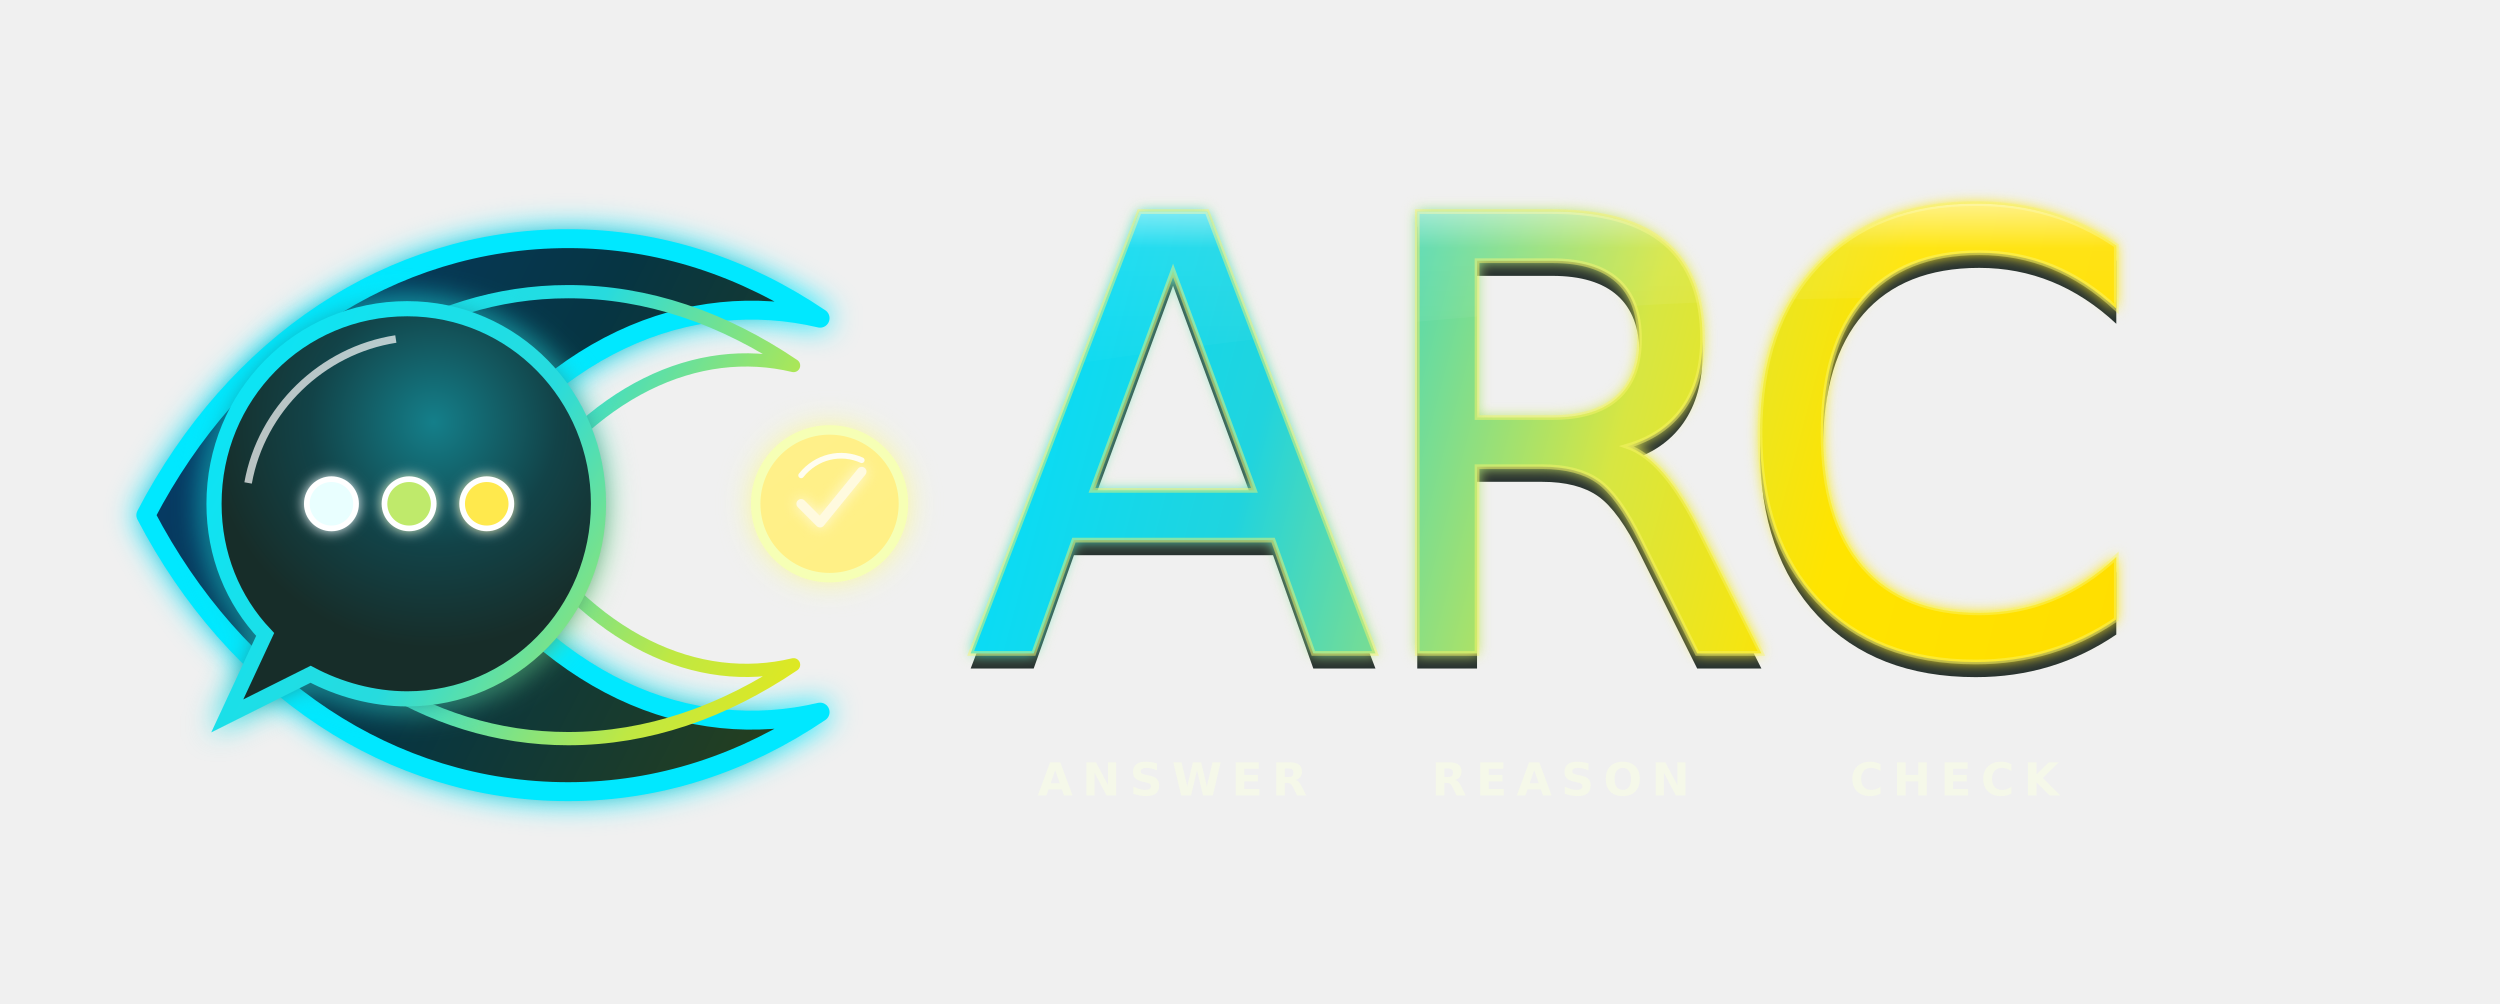
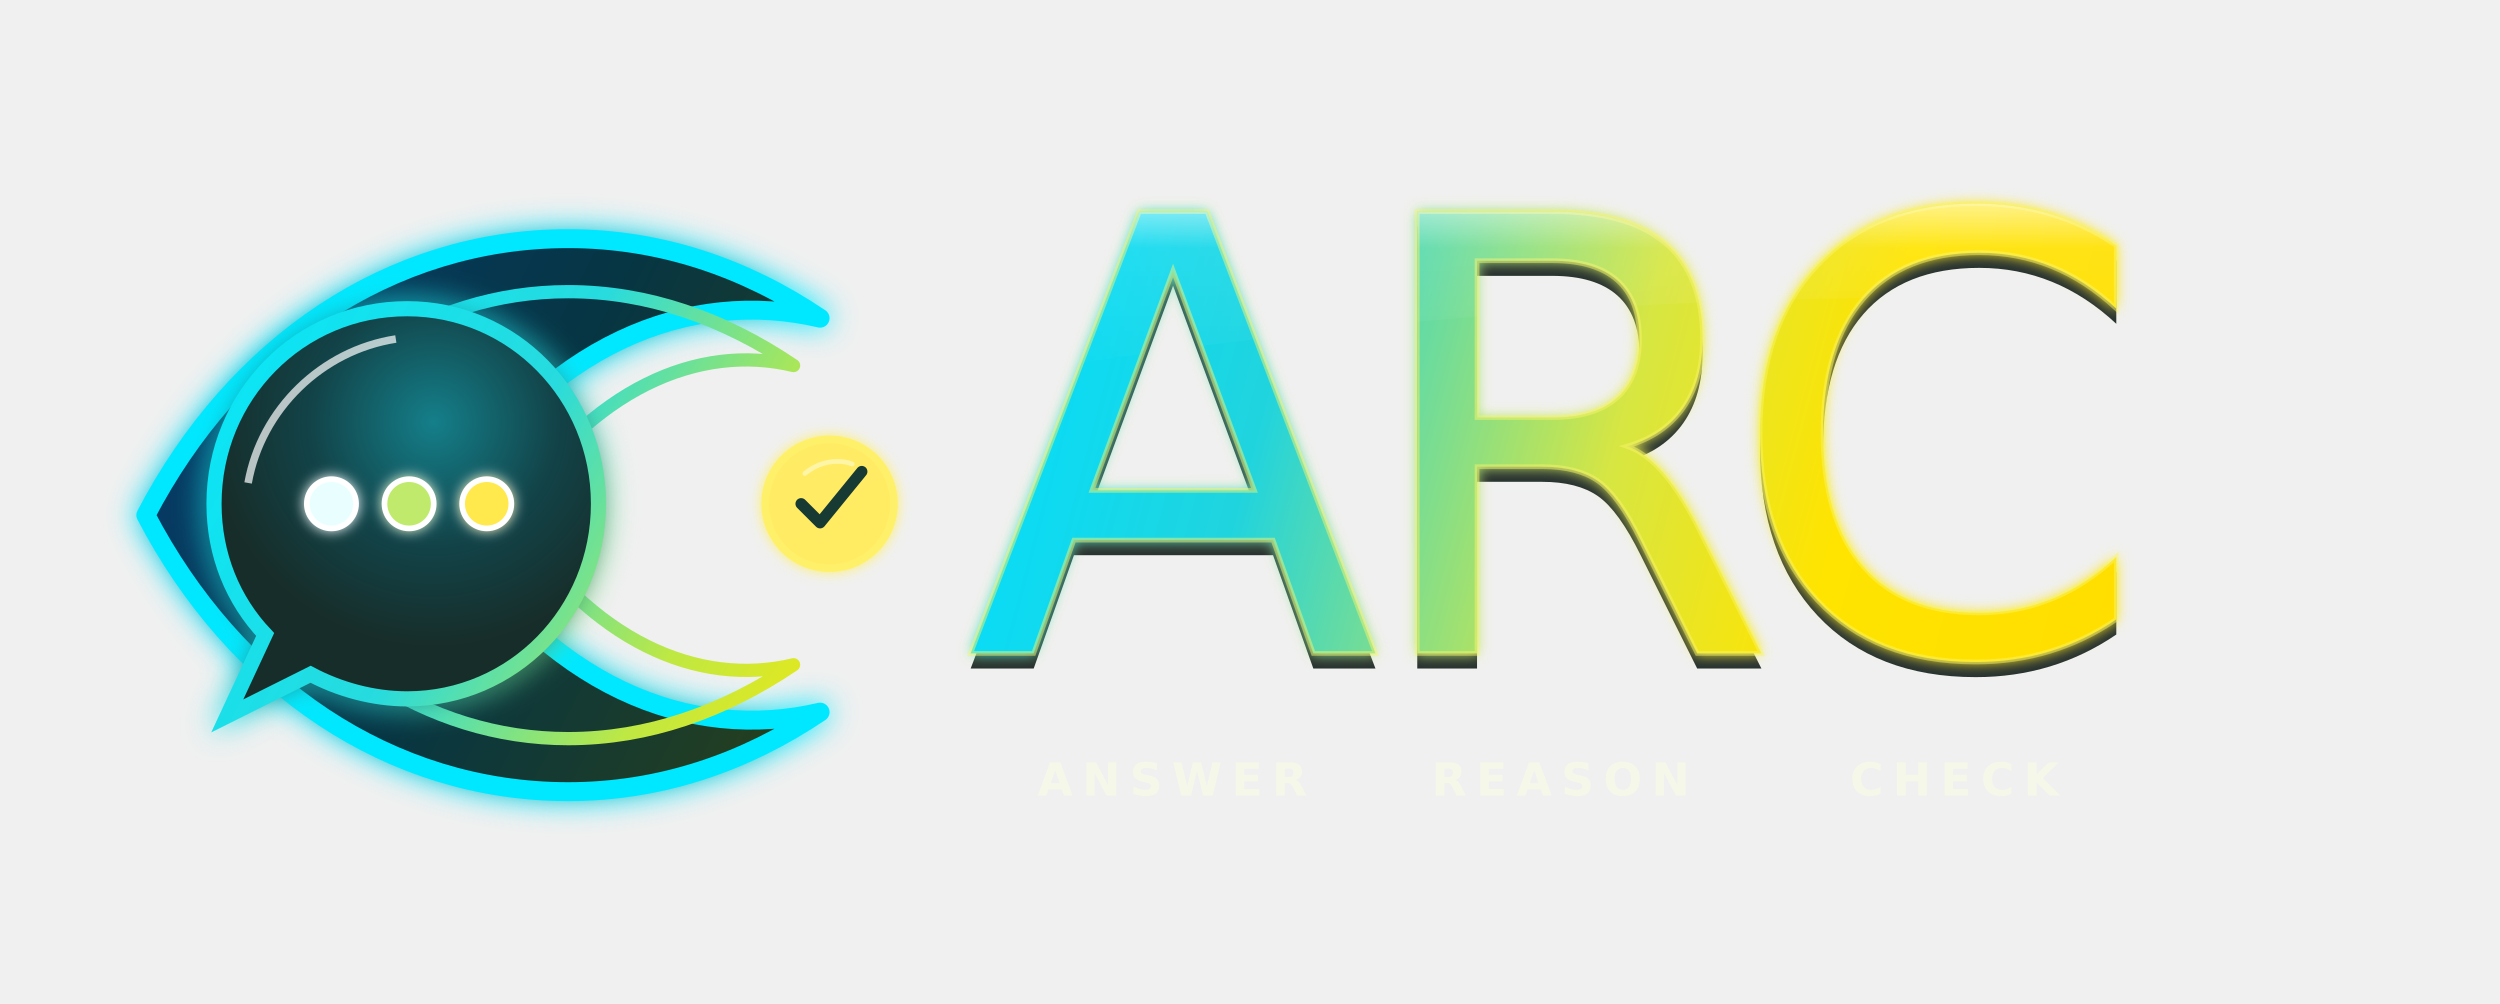
<svg xmlns="http://www.w3.org/2000/svg" viewBox="80 245 1320 530" role="img" aria-labelledby="title desc">
  <defs>
    <linearGradient id="spectrum" x1="164" y1="395" x2="565" y2="622" gradientUnits="userSpaceOnUse">
      <stop stop-color="#00E8FF" />
      <stop offset=".45" stop-color="#27DBDE" />
      <stop offset=".72" stop-color="#BFE843" />
      <stop offset="1" stop-color="#FFE700" />
    </linearGradient>
    <linearGradient id="eye-fill" x1="181" y1="431" x2="505" y2="599" gradientUnits="userSpaceOnUse">
      <stop stop-color="#063B67" />
      <stop offset=".5" stop-color="#063543" />
      <stop offset="1" stop-color="#243F20" />
    </linearGradient>
    <radialGradient id="core" cx="0" cy="0" r="1" gradientTransform="translate(309 468) rotate(55) scale(119)" gradientUnits="userSpaceOnUse">
      <stop stop-color="#147F8A" />
      <stop offset=".55" stop-color="#124348" />
      <stop offset="1" stop-color="#172D29" />
    </radialGradient>
    <radialGradient id="orb" cx="0" cy="0" r="1" gradientTransform="translate(-10 -14) rotate(45) scale(70)" gradientUnits="objectBoundingBox">
-       <stop stop-color="#FFFFFF" />
-       <stop offset=".12" stop-color="#FFF9B0" />
-       <stop offset=".45" stop-color="#FFE34D" />
-       <stop offset="1" stop-color="#D9AD00" />
+       <stop stop-color="#FFF58A" />
+       <stop offset=".5" stop-color="#FFE33F" />
+       <stop offset="1" stop-color="#C99B00" />
    </radialGradient>
    <linearGradient id="arc-text" x1="590" y1="393" x2="1335" y2="590" gradientUnits="userSpaceOnUse">
      <stop stop-color="#00DFFF" />
      <stop offset=".22" stop-color="#20D4DE" />
      <stop offset=".46" stop-color="#D7E642" />
      <stop offset=".62" stop-color="#FFE400" />
      <stop offset="1" stop-color="#FFD900" />
    </linearGradient>
    <linearGradient id="arc-highlight" x1="0" y1="0" x2="0" y2="1">
      <stop stop-color="#FFFFFF" stop-opacity=".78" />
      <stop offset=".26" stop-color="#FFFFFF" stop-opacity=".11" />
      <stop offset="1" stop-color="#FFFFFF" stop-opacity="0" />
    </linearGradient>
    <linearGradient id="baseline" x1="596" y1="0" x2="1325" y2="0" gradientUnits="userSpaceOnUse">
      <stop stop-color="#00DFFF" stop-opacity=".65" />
      <stop offset=".52" stop-color="#FFE500" stop-opacity=".8" />
      <stop offset="1" stop-color="#FFE500" stop-opacity="0" />
    </linearGradient>
    <filter id="medium-glow" x="-60%" y="-60%" width="220%" height="220%" color-interpolation-filters="sRGB">
      <feGaussianBlur stdDeviation="8" result="blur" />
      <feMerge>
        <feMergeNode in="blur" />
        <feMergeNode in="SourceGraphic" />
      </feMerge>
    </filter>
    <filter id="small-glow" x="-50%" y="-50%" width="200%" height="200%" color-interpolation-filters="sRGB">
      <feGaussianBlur stdDeviation="3.5" result="blur" />
      <feMerge>
        <feMergeNode in="blur" />
        <feMergeNode in="SourceGraphic" />
      </feMerge>
    </filter>
    <clipPath id="word-clip">
      <text x="590" y="590" font-family="DejaVu Sans, Arial, sans-serif" font-size="320" font-weight="400" letter-spacing="-12">ARC</text>
    </clipPath>
  </defs>
  <g stroke-linejoin="round" stroke-linecap="round">
    <path d="M157 517C204 427 286 371 380 371c48 0 93 15 133 42-68-16-145 12-202 104 58 92 134 120 202 104-40 27-85 42-133 42-94 0-176-56-223-146Z" fill="url(#eye-fill)" stroke="#00E8FF" stroke-width="10" filter="url(#medium-glow)" />
    <path d="M193 517c47-73 112-118 187-118 42 0 82 14 119 39-50-12-107 12-150 79 43 67 100 91 150 79-37 25-77 39-119 39-75 0-140-45-187-118Z" fill="none" stroke="url(#spectrum)" stroke-width="7" />
  </g>
  <g filter="url(#medium-glow)">
    <path d="M396 511c0 57-45 103-101 103-18 0-36-5-51-13l-44 22 20-43c-17-18-27-42-27-69 0-57 45-103 102-103 56 0 101 46 101 103Z" fill="url(#core)" stroke="url(#spectrum)" stroke-width="8" />
    <path d="M211 500c7-39 39-70 78-76" fill="none" stroke="#FFFFFF" stroke-width="4" opacity=".7" />
  </g>
  <g filter="url(#small-glow)">
    <circle cx="255" cy="511" r="13" fill="#E9FFFF" stroke="#FFFFFF" stroke-width="3" />
    <circle cx="296" cy="511" r="13" fill="#BFEA6B" stroke="#FFFFFF" stroke-width="3" />
    <circle cx="337" cy="511" r="13" fill="#FFE94D" stroke="#FFFFFF" stroke-width="3" />
  </g>
  <path d="M396 511h103" fill="none" stroke="url(#spectrum)" stroke-width="8" stroke-linecap="round" filter="url(#small-glow)" />
-   <circle cx="518" cy="511" r="39" fill="url(#orb)" stroke="#F6FFB5" stroke-width="5" filter="url(#medium-glow)" />
-   <path d="M503 496c8-10 21-13 32-8" fill="none" stroke="#FFFFFF" stroke-width="3" stroke-linecap="round" opacity=".86" />
-   <path d="m503 511 10 10 22-27" fill="none" stroke="#FFFADF" stroke-width="5" stroke-linecap="round" stroke-linejoin="round" filter="url(#small-glow)" />
+   <circle cx="518" cy="511" r="34" fill="url(#orb)" stroke="#FFF06A" stroke-width="4" filter="url(#small-glow)" />
+   <path d="M505 495c7-6 17-8 25-5" fill="none" stroke="#FFFBD2" stroke-width="2.5" stroke-linecap="round" opacity=".6" />
+   <path d="m503 511 10 10 22-27" fill="none" stroke="#173A32" stroke-width="6" stroke-linecap="round" stroke-linejoin="round" />
  <text x="590" y="598" fill="#071311" opacity=".86" font-family="DejaVu Sans, Arial, sans-serif" font-size="320" font-weight="400" letter-spacing="-12">ARC</text>
  <text x="590" y="590" fill="url(#arc-text)" stroke="#F8F46B" stroke-opacity=".48" stroke-width="2.5" font-family="DejaVu Sans, Arial, sans-serif" font-size="320" font-weight="400" letter-spacing="-12" filter="url(#small-glow)">ARC</text>
  <g clip-path="url(#word-clip)" opacity=".74">
    <path d="M570 350h790v68c-224-29-512-18-790 32Z" fill="url(#arc-highlight)" />
  </g>
  <path d="M602 603h730" stroke="url(#baseline)" stroke-width="3" filter="url(#small-glow)" />
  <g fill="#F5F8E9" font-family="DejaVu Sans, Arial, sans-serif" font-size="24" font-weight="600" letter-spacing="5" text-anchor="middle">
    <text x="699" y="665">ANSWER</text>
    <text x="904" y="665">REASON</text>
    <text x="1112" y="665">CHECK</text>
  </g>
</svg>
